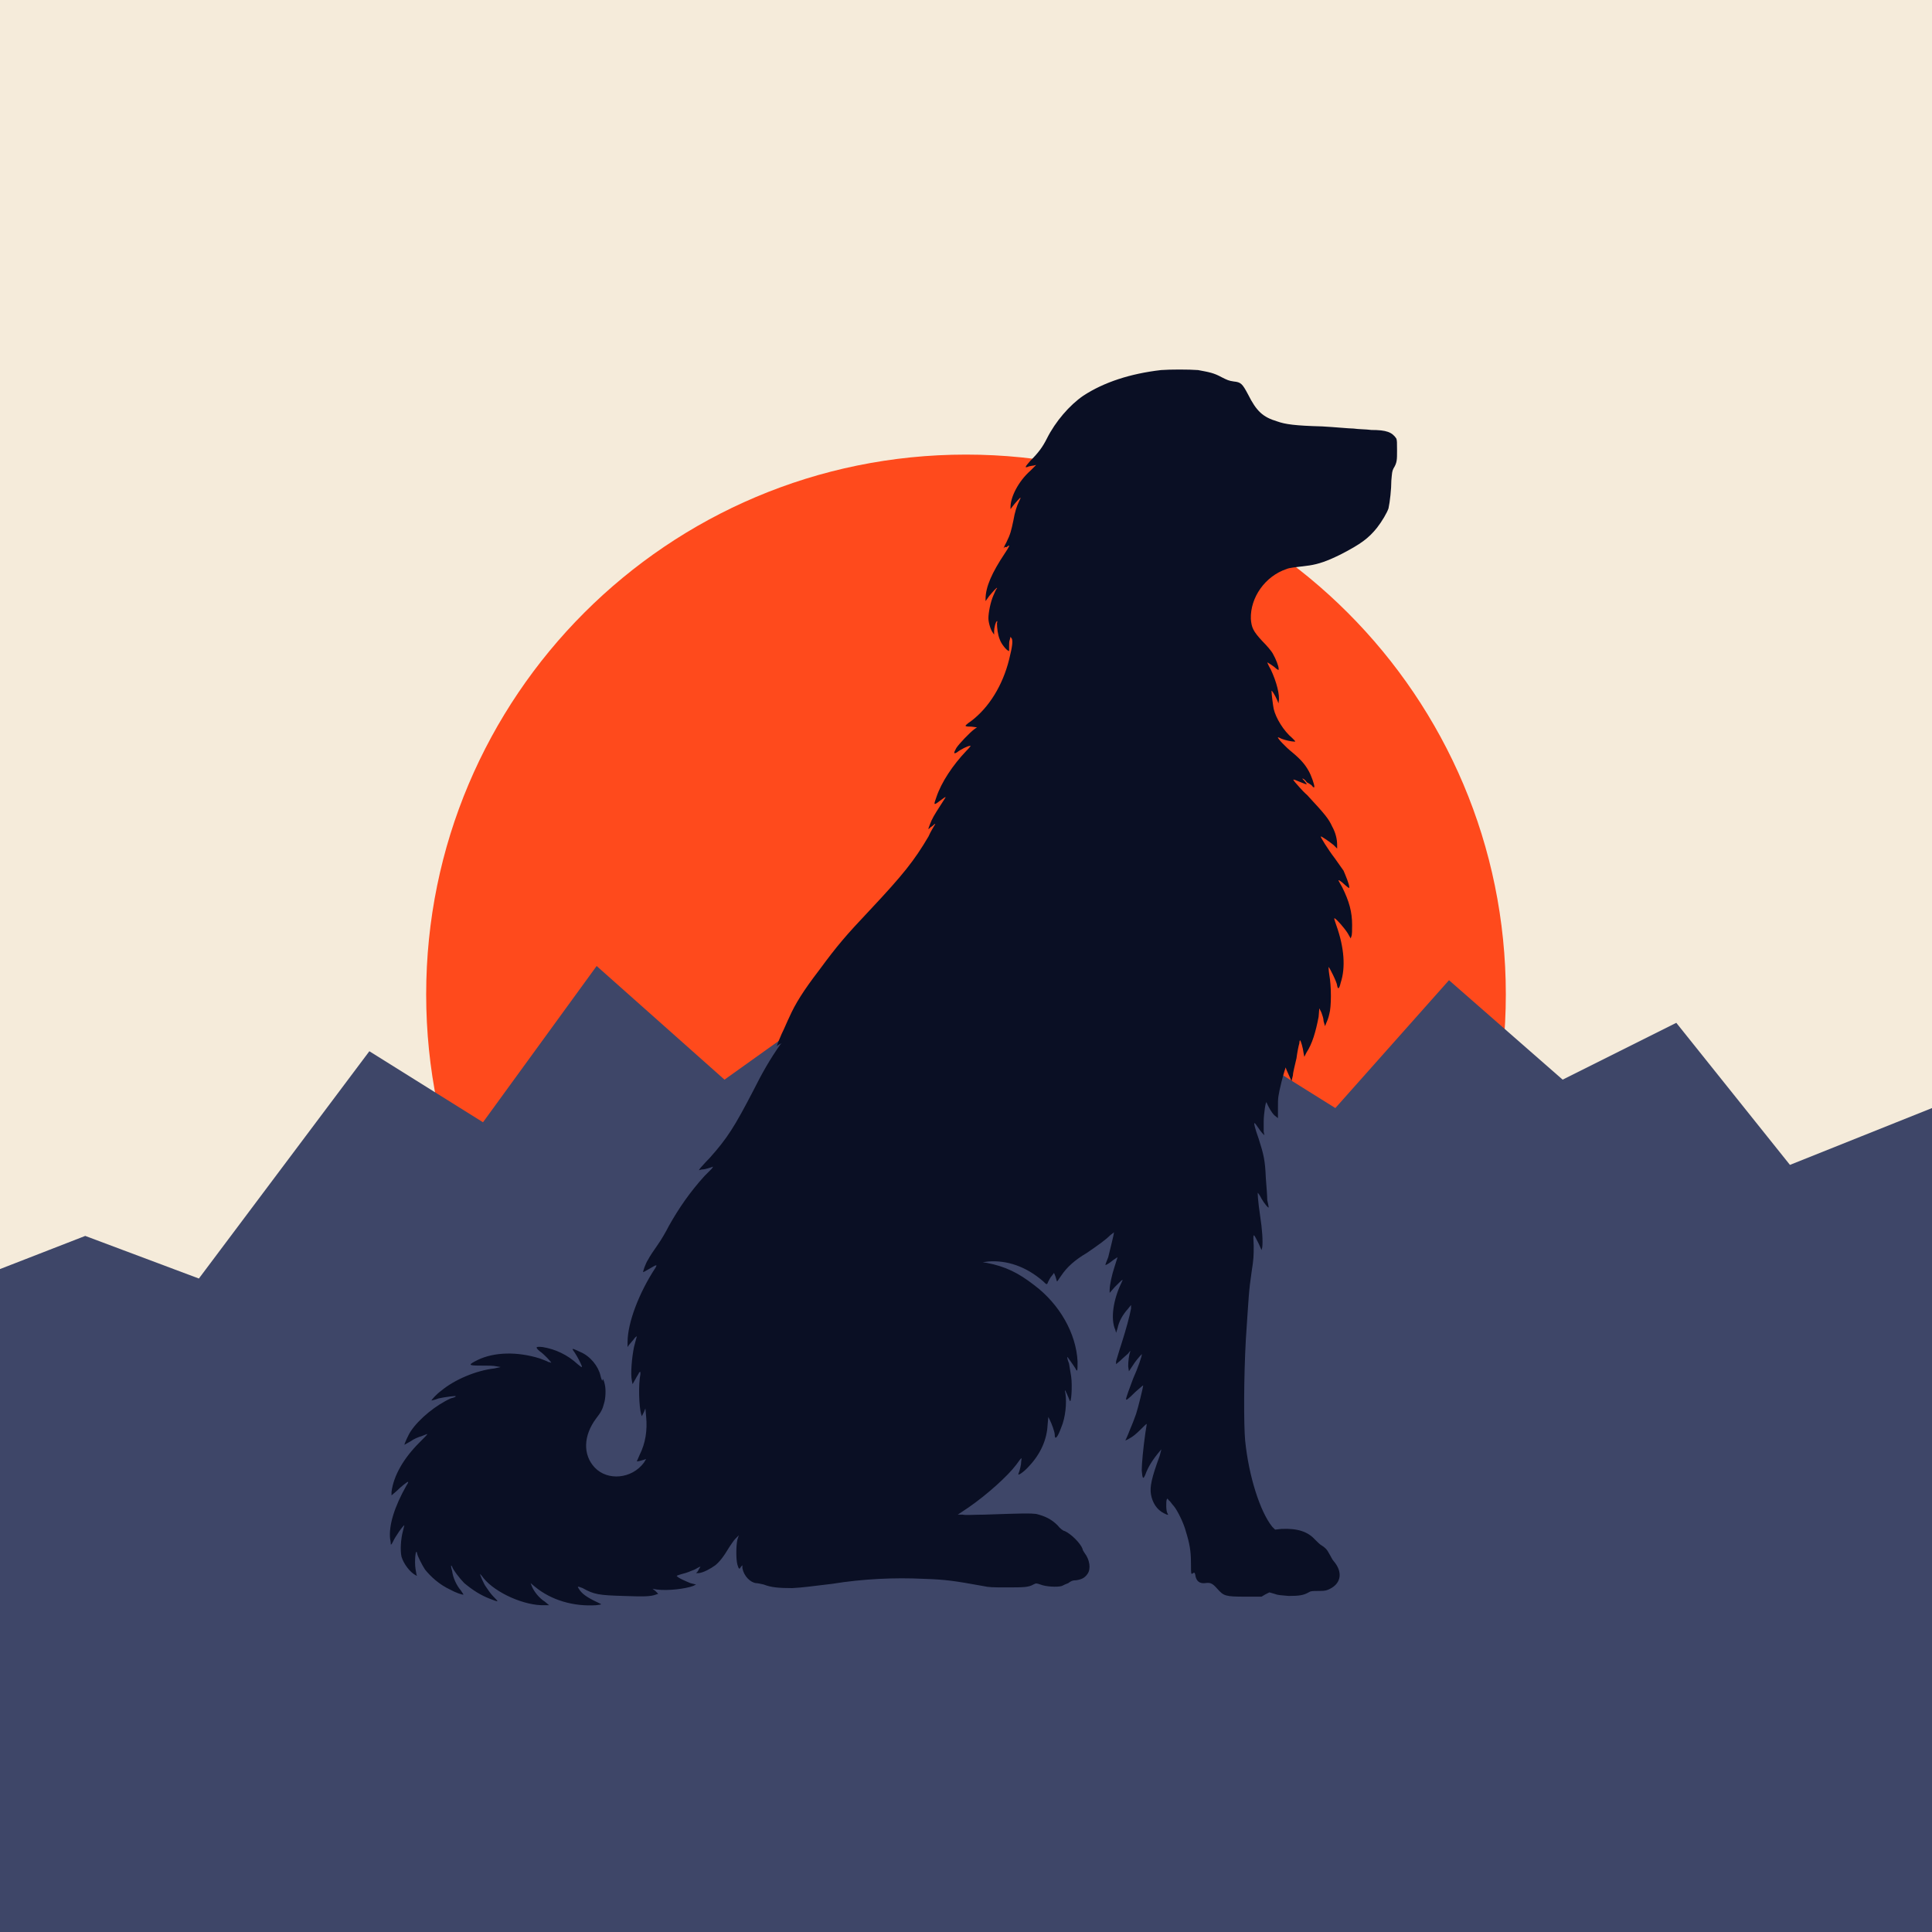
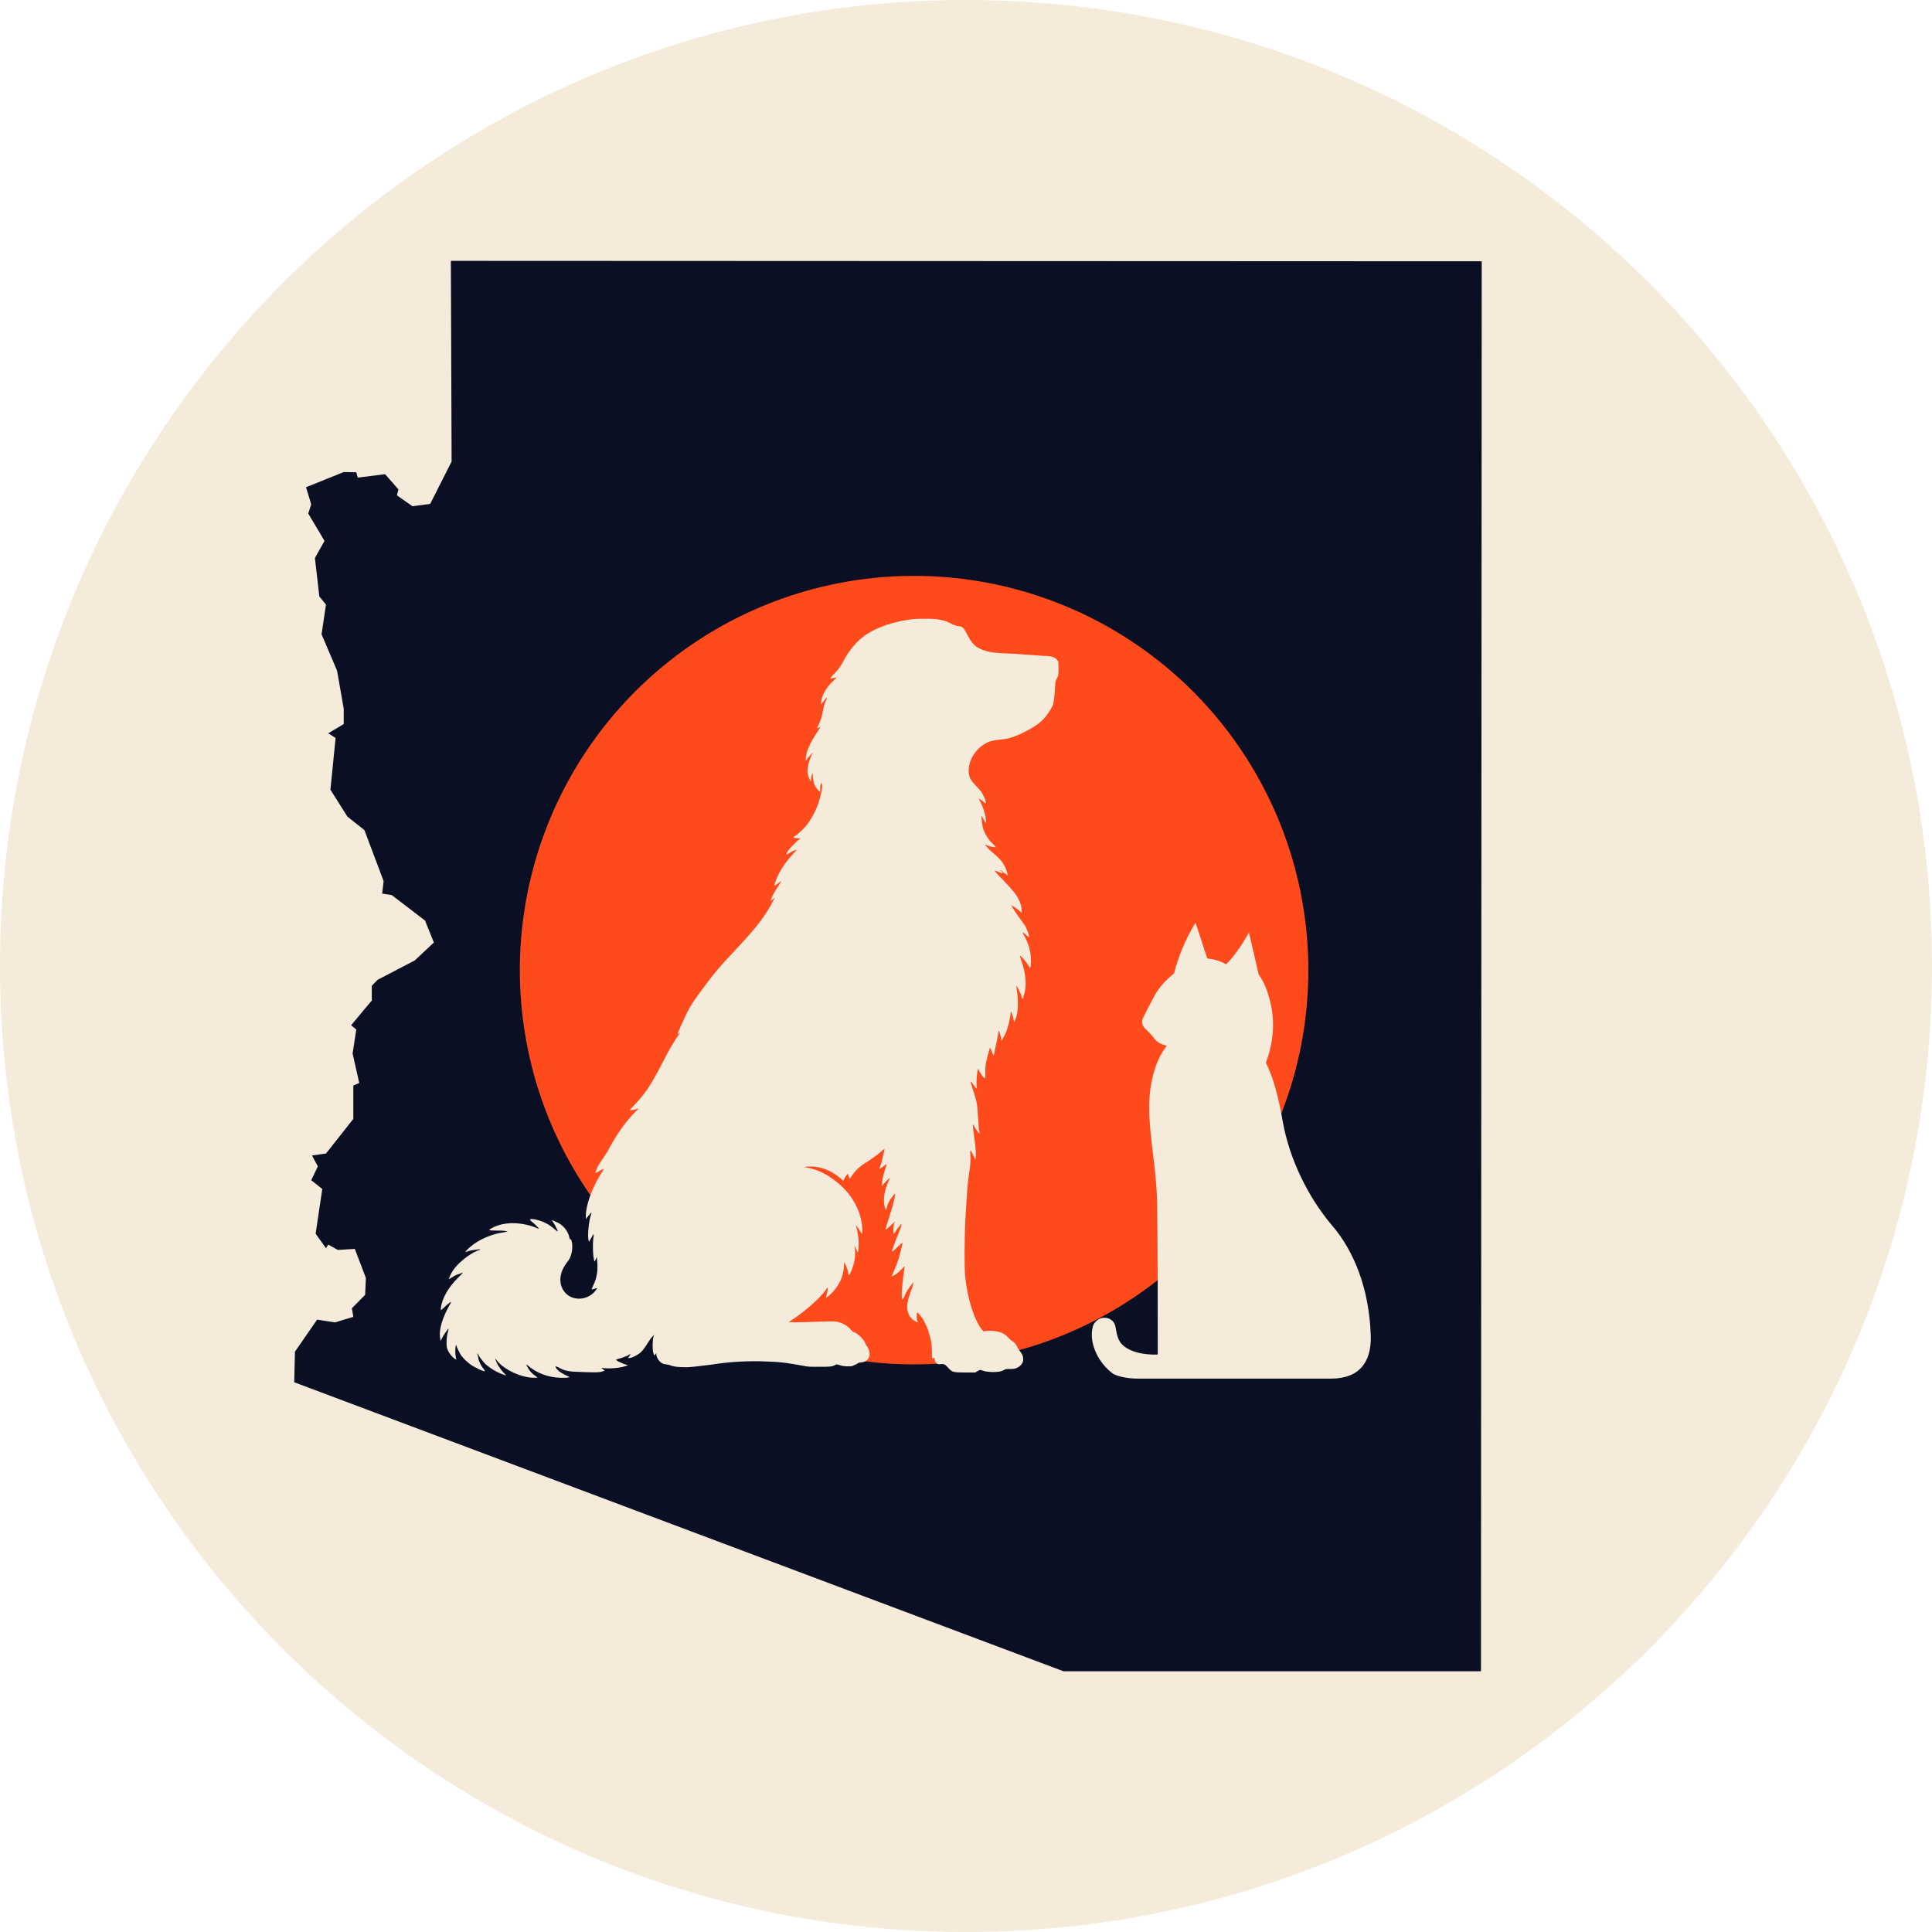
- <svg xmlns="http://www.w3.org/2000/svg" viewBox="32 30 136 136" role="img" aria-label="Arizona Pet Waste">
-   <rect width="200" height="200" fill="#F5EBDA" />
-   <circle cx="100" cy="100" r="38" fill="#FF4A1C" />
-   <path fill="#3E4668" d="m0 128l20-4 18-7 8 3 12-16 8 5 8-11 9 8 7-5 7 9 6-3 7 7 8-11 8 5 8-9 8 7 8-4 8 10 10-4 12 10 20 4v78h-200z" />
-   <g transform="translate(59.41 56) scale(0.0502)">
-     <path fill="#0A0F24" fill-rule="evenodd" d="m1082 1c-43 5-80 17-109 36-19 13-39 36-51 60-6 12-12 20-23 31-8 9-9 11-2 8 1 0 4-1 6-1l4-1-8 8c-17 15-28 37-28 51v3l3-4c3-4 11-13 11-12 0 1-1 3-2 5-3 6-6 15-8 27-3 14-4 19-10 31-3 5-4 9-4 8 1-1 2-2 3-2 1 1 2 0 3-1 4-3 2 1-4 10-18 27-27 47-27 64v3l5-7c5-6 12-14 11-11-1 1-3 5-5 10-4 9-7 24-7 32 0 6 3 16 6 20l2 3v-5c0-4 2-13 4-14 0-1 1 1 0 3 0 6 1 16 4 23 2 6 10 16 13 16 0 0 0-3 0-6 0-4 0-8 1-10l1-4 2 3c1 4 1 9-4 29-9 36-28 67-53 86-6 4-9 7-8 7 1 1 4 1 8 1l8 1-3 2c-7 5-23 22-26 27-4 7-4 9 1 6 5-4 15-9 18-9 2-1 1 1-5 7-19 20-35 44-42 65-4 11-4 12 5 5 4-3 8-6 8-5 0 0-3 5-7 11-9 14-12 19-15 27-3 8-3 8 1 4 2-1 4-3 5-4 2-1 2-1 0 2-1 2-5 8-8 15-20 34-36 54-82 103-34 36-46 50-71 84-23 30-34 48-42 66-3 6-7 16-11 24-3 7-6 14-6 15l-1 2 3-2 4-2-2 2c-14 20-25 39-38 65-26 50-36 66-61 94-6 6-12 13-13 14l-2 3 4-1c3 0 7-1 10-2l6-2-2 3c-1 1-6 6-10 10-20 22-36 45-50 70-4 8-11 20-16 27-5 7-11 16-13 20-4 6-8 18-7 18 0 0 4-2 9-5 10-6 11-6 8-1-23 35-39 77-39 104v7l2-3c2-2 4-5 6-7 2-3 4-5 5-5 0 0-2 7-4 15-3 15-5 37-3 47l1 5 4-7c2-4 5-8 5-9 2-2 2-2 2 2-3 15-2 45 1 56l1 3 3-6 2-5 1 11c2 20-1 38-9 54-2 5-4 9-4 9 0 1 7-1 10-2l3-1-3 5c-17 23-51 26-69 7-17-18-16-45 2-69 7-9 9-13 11-21 2-6 3-19 1-27-1-5-3-9-3-6 0 3-2-1-3-6-3-13-14-27-28-33-13-6-13-6-8 1 4 6 8 14 10 19 0 2-1 1-6-3-14-13-31-21-49-24-10-1-11 0-4 6 6 4 16 15 16 16-1 0-2-1-4-1-1-1-7-3-12-5-32-10-64-9-87 2-14 7-14 8 4 8 10 0 18 0 22 1l6 1-9 2c-26 3-56 16-74 31-7 5-14 13-14 14 0 0 5-1 10-3 9-2 25-4 24-3 0 1-3 2-7 3-20 9-44 28-56 46-4 6-9 18-9 19 0 0 4-2 9-5 4-3 11-6 15-7 3-1 7-3 8-3 1 0-4 5-11 12-22 22-36 46-39 69v5l7-6c7-7 15-13 16-13 1 0 0 2-2 5-17 30-25 56-23 75 1 4 1 8 1 8 1 0 2-2 3-4 3-7 15-24 16-23 0 0-1 4-2 8-3 11-4 27-2 36 3 10 12 22 20 26 2 1 2 1 1-1-1-6-2-10-2-17 0-13 2-19 3-12 1 4 7 16 11 22 8 10 20 21 35 28 7 4 18 8 19 7 0 0-2-3-4-6-6-7-11-18-12-27-2-6-2-10 0-6 1 4 11 17 17 23 12 10 23 17 36 22 13 5 13 5 5-3-4-4-8-10-10-13-4-5-9-18-9-19 0 0 3 3 5 6 17 21 58 39 86 38h6l-6-5c-8-5-15-14-18-21l-2-5 6 5c23 19 54 28 86 26 7-1 8-1 6-2-15-7-24-12-29-19-4-6-4-6 4-3 16 9 23 10 57 11 29 1 38 1 46-2l3-1-4-4-4-3 6 1c16 2 40-1 51-5l4-2-8-2c-7-3-17-7-19-10-1 0 1-1 8-3 5-1 12-4 17-6 9-5 9-5 7-2-1 1-2 4-3 5l-2 2h4c7-1 16-6 23-11 6-5 11-11 20-26 2-3 6-9 8-11l5-5-2 6c-2 9-2 28 0 35 2 7 3 7 5 3l2-2v4c2 11 11 20 19 21 2 0 7 1 11 2 10 4 21 5 40 5 17-1 22-2 56-6 43-7 88-9 128-7 32 1 44 3 83 10 9 2 14 2 34 2 23 0 30 0 37-4 4-2 4-2 10 0 7 3 24 4 30 2 2-1 6-3 9-4 4-3 6-4 11-4 7-1 12-3 16-9 5-7 3-20-4-29-1-2-3-4-3-6-3-8-16-21-25-25-2 0-7-4-10-8-9-9-18-13-30-16-9-1-15-1-73 1-13 0-26 1-30 0h-7l15-10c26-18 55-44 67-60 8-11 8-11 7-5 0 5-2 13-4 18-1 3 8-3 15-11 16-17 25-37 26-58l1-11 2 4c3 6 7 17 7 21 0 8 4 4 9-10 6-14 8-34 6-48-2-8 0-5 6 10 2 6 4-20 2-34-1-5-2-13-3-18-2-5-3-9-2-9 0 0 10 14 11 16 3 6 3 3 3-10-2-39-25-80-61-107-22-17-40-26-66-31l-6-1 8-1c26-2 53 7 77 28 5 5 5 5 7 0 1-2 3-6 5-8l3-4 2 5c1 4 2 6 2 7 1 0 3-4 6-8 8-12 19-22 36-32 16-11 26-18 33-25 3-2 5-4 5-4 0 4-6 26-8 35-2 5-4 10-4 11 1 0 5-2 11-7 3-2 6-4 6-4 0 1-2 6-4 13-4 12-7 26-7 33v4l7-8c12-12 13-13 9-5-11 23-15 50-8 65l1 4 2-6c2-10 7-19 15-28l4-5v5c-2 11-7 29-13 48-4 12-7 23-8 26v4l6-5c4-4 9-8 11-10 2-3 3-4 3-3-2 5-3 14-3 21l1 7 8-12c5-7 10-12 10-12 1 1-6 21-12 34-5 13-10 27-10 29 0 2 2 1 13-10 6-5 11-10 11-9 0 2-7 31-10 40-2 6-6 16-9 23-3 8-6 14-6 14 0 0 3-1 6-3 4-2 9-6 15-12 5-5 9-9 9-8 0 1-1 6-2 13-3 21-5 43-5 52 1 12 2 13 5 6 4-11 10-21 22-35 1-2 0 2-2 9-11 30-14 43-12 54 2 11 8 21 18 26 6 3 7 3 5 0-2-3-2-16-1-19 1-2 1-2 3 1 2 1 4 5 7 8 5 6 14 24 17 36 5 16 7 27 7 43 0 9 0 16 1 16 0 0 1 0 2-1 2-1 2-1 3 2 1 9 6 13 14 12 7-1 10 0 17 8 9 10 11 11 39 11h23l5-3 6-3 7 2c5 2 9 2 20 3 15 0 21-1 28-5 3-2 5-2 15-2 9 0 11-1 15-3 16-8 18-24 5-39-2-2-4-7-6-10-3-6-6-9-11-12-2-1-6-5-9-8-10-11-24-16-47-15l-9 1-4-4c-17-21-33-71-38-121-2-22-2-88 1-142 4-59 4-67 8-94 3-19 3-23 3-37-1-19-1-19 7-3l4 9 1-4c1-8 0-25-3-44-3-20-4-35-3-32 1 1 3 4 5 8 4 7 10 14 10 12 0-1-1-6-2-10 0-5-1-19-2-31-1-25-3-33-10-55-5-14-7-22-6-22 1 0 3 3 5 6 2 3 5 7 6 8l3 3-1-5c0-3 0-9 0-14 0-11 3-30 4-27 3 7 7 14 11 18l5 4v-15c0-14 0-15 5-36 3-12 6-21 6-20 0 1 2 6 4 10l4 9 2-8c0-4 3-15 5-24 1-8 3-18 4-21 0-3 1-5 1-4 1 0 4 10 5 18l1 5 3-6c8-12 13-29 17-50l1-12 3 6c1 3 3 8 3 12l2 7 2-5c1-2 3-7 4-12 3-10 3-39 0-55-1-6-1-11-1-11 1 0 12 22 12 26 1 6 3 5 5-4 7-21 5-49-6-80-3-9-4-11-2-10 3 2 13 13 18 21l4 7 1-3c1-2 1-9 1-16 0-18-4-33-14-53-3-5-5-9-5-9-1-2 4 1 9 6 6 5 6 5 6 3 0-4-5-16-8-23-2-3-7-10-12-17-10-13-21-31-20-31 2 0 13 8 18 12l5 5v-5c0-8-2-17-7-26-5-11-10-17-35-44-8-7-15-16-17-18-4-5-4-5 8 0 10 4 10 4 5-2-2-2-4-4-2-3 1 0 3 2 4 3 1 2 3 3 3 3 1 0 3 2 5 3 3 4 4 4 4 2 0-3-4-15-8-22-5-9-11-16-23-26-10-8-21-20-20-21 1 0 3 1 5 2 5 2 14 4 18 4 2 0 2 0-3-5-12-10-23-28-26-41-1-5-3-21-3-25 0-2 5 6 8 13 2 5 2 5 2 2 2-9-3-28-11-45-3-5-5-10-5-10 1 0 10 6 13 9 3 2 3 2 3 0 0-4-4-14-8-21-2-4-9-12-15-18-13-14-15-19-16-31-1-30 20-60 50-70 5-2 9-2 32-5 13-2 25-6 45-16 27-14 38-22 50-37 7-9 14-21 16-27 2-9 4-27 4-39 1-11 1-13 3-17 5-8 5-12 5-25 0-12 0-14-1-17-6-9-14-12-35-12-7-1-19-1-25-2-6 0-26-2-44-3-38-1-52-3-63-7-20-6-29-14-41-38-8-15-10-17-20-18-7-1-9-2-17-6-11-6-17-7-33-10-13-1-39-1-52 0" />
-   </g>
+ <svg xmlns="http://www.w3.org/2000/svg" viewBox="0 0 1080 1080" role="img" aria-label="Arizona Pet Waste">
+   <circle cx="540" cy="540" r="540" fill="#F5EBDA" />
+   <path d="M828.29 146.06L827.87 934.24L594.48 934.24L164.47 772.69L164.88 755.6L177.27 737.68L187.19 739.23L197.51 736.12L196.69 731.34L204.12 723.81L204.53 714.37L198.34 698.12L188.84 698.72L183.47 695.73L182.23 697.76L176.44 689.64L180.16 664.66L173.97 659.76L177.68 652L174.38 645.9L182.23 644.83L197.51 625.47L197.51 606.83L200.82 605.39L197.1 588.9L199.16 575.52L196.27 573.13L207.84 559.27L207.84 551.02L211.14 547.68L231.8 536.92L242.54 526.89L237.58 514.58L218.99 500.36L213.62 499.52L214.45 492.59L203.71 464.03L194.21 456.5L184.71 441.45L187.6 412.53L183.47 409.9L192.14 404.76L192.14 396.16L188.42 374.89L179.75 354.58L182.23 337.97L178.51 333.43L176.03 311.92L181.4 302.36L172.31 287.06L173.97 281.92L171.07 272.36L192.14 263.88L199.16 264L199.99 266.99L215.27 265.07L222.71 273.56L221.88 276.9L230.56 283L240.47 281.68L252.45 258.02L252.04 145.82Z" fill="#0A0F24" fill-rule="evenodd" />
+   <path d="M514.82 321.95L518.67 322.05L522.52 322.22L526.35 322.46L530.19 322.75L534.02 323.13L537.84 323.56L541.66 324.06L545.46 324.63L549.25 325.26L553.03 325.97L556.8 326.73L560.56 327.57L564.3 328.46L568.02 329.43L571.73 330.45L575.42 331.55L579.08 332.7L582.73 333.93L586.36 335.21L589.96 336.56L593.54 337.96L597.09 339.44L600.62 340.97L604.12 342.57L607.59 344.22L611.03 345.94L614.44 347.71L617.83 349.55L621.18 351.44L624.49 353.4L627.77 355.41L631.01 357.47L634.22 359.6L637.39 361.77L640.52 364.01L643.61 366.29L646.67 368.64L649.67 371.03L652.65 373.48L655.57 375.98L658.45 378.53L661.28 381.12L664.08 383.77L666.82 386.47L669.51 389.21L672.16 392L674.76 394.84L677.31 397.72L679.81 400.64L682.25 403.61L684.65 406.62L686.99 409.68L689.28 412.77L691.51 415.9L693.69 419.07L695.82 422.27L697.88 425.52L699.89 428.8L701.84 432.11L703.73 435.46L705.57 438.84L707.35 442.26L709.07 445.69L710.72 449.17L712.32 452.66L713.85 456.2L715.33 459.75L716.73 463.33L718.08 466.93L719.36 470.55L720.58 474.21L721.74 477.87L722.83 481.56L723.86 485.26L724.82 488.99L725.72 492.73L726.56 496.48L727.32 500.25L728.02 504.04L728.65 507.83L729.23 511.63L729.73 515.45L730.16 519.27L730.53 523.1L730.83 526.93L731.07 530.77L731.24 534.61L731.34 538.46L731.37 542.31L731.34 546.15L731.24 550L731.07 553.84L730.83 557.68L730.53 561.52L730.16 565.34L729.73 569.17L729.23 572.98L728.65 576.79L728.02 580.58L727.32 584.36L726.56 588.13L725.72 591.88L724.82 595.63L723.86 599.35L722.83 603.05L721.74 606.74L720.58 610.41L719.36 614.06L718.08 617.68L716.73 621.29L715.33 624.87L713.85 628.42L712.32 631.95L710.72 635.45L709.07 638.92L707.35 642.36L705.57 645.77L703.73 649.16L701.84 652.5L699.89 655.81L697.88 659.09L695.82 662.34L693.69 665.55L691.51 668.72L689.28 671.85L686.99 674.94L684.65 677.99L682.25 681L679.81 683.97L677.31 686.89L674.76 689.77L672.16 692.61L669.51 695.4L666.82 698.15L664.08 700.84L661.28 703.49L658.45 706.09L655.57 708.63L652.65 711.14L649.67 713.58L646.67 715.98L643.61 718.32L640.52 720.6L637.39 722.84L634.22 725.02L631.01 727.14L627.77 729.21L624.49 731.22L621.18 733.17L617.83 735.06L614.44 736.9L611.03 738.67L607.59 740.39L604.12 742.04L600.62 743.64L597.09 745.18L593.54 746.65L589.96 748.06L586.36 749.41L582.73 750.69L579.08 751.91L575.42 753.06L571.73 754.16L568.02 755.19L564.3 756.15L560.56 757.05L556.8 757.88L553.03 758.65L549.25 759.35L545.46 759.98L541.66 760.55L537.84 761.06L534.02 761.49L530.19 761.86L526.35 762.16L522.52 762.4L518.67 762.56L514.82 762.66L510.98 762.7L507.14 762.66L503.29 762.56L499.44 762.4L495.61 762.16L491.77 761.86L487.95 761.49L484.12 761.06L480.31 760.55L476.5 759.98L472.71 759.35L468.93 758.65L465.16 757.88L461.41 757.05L457.66 756.15L453.94 755.19L450.23 754.16L446.54 753.06L442.88 751.91L439.23 750.69L435.6 749.41L432 748.06L428.42 746.65L424.87 745.18L421.34 743.64L417.84 742.04L414.37 740.39L410.93 738.67L407.52 736.9L404.13 735.06L400.79 733.17L397.47 731.22L394.19 729.21L390.95 727.14L387.74 725.02L384.57 722.84L381.44 720.6L378.35 718.32L375.3 715.98L372.29 713.58L369.31 711.14L366.39 708.63L363.51 706.09L360.68 703.49L357.88 700.84L355.14 698.15L352.45 695.4L349.8 692.61L347.2 689.77L344.65 686.89L342.15 683.97L339.71 681L337.31 677.99L334.97 674.94L332.68 671.85L330.45 668.72L328.27 665.55L326.15 662.34L324.08 659.09L322.07 655.81L320.12 652.5L318.23 649.16L316.39 645.77L314.62 642.36L312.9 638.92L311.24 635.45L309.64 631.95L308.11 628.42L306.64 624.87L305.23 621.29L303.88 617.68L302.6 614.06L301.38 610.41L300.22 606.74L299.13 603.05L298.1 599.35L297.14 595.63L296.24 591.88L295.4 588.13L294.64 584.36L293.94 580.58L293.31 576.79L292.74 572.98L292.23 569.17L291.8 565.34L291.43 561.52L291.13 557.68L290.89 553.84L290.72 550L290.63 546.15L290.59 542.31L290.63 538.46L290.72 534.61L290.89 530.77L291.13 526.93L291.43 523.1L291.8 519.27L292.23 515.45L292.74 511.63L293.31 507.83L293.94 504.04L294.64 500.25L295.4 496.48L296.24 492.73L297.14 488.99L298.1 485.26L299.13 481.56L300.22 477.87L301.38 474.21L302.6 470.55L303.88 466.93L305.23 463.33L306.64 459.75L308.11 456.2L309.64 452.66L311.24 449.17L312.9 445.69L314.62 442.26L316.39 438.84L318.23 435.46L320.12 432.11L322.07 428.8L324.08 425.52L326.15 422.27L328.27 419.07L330.45 415.9L332.68 412.77L334.97 409.68L337.31 406.62L339.71 403.61L342.15 400.64L344.65 397.72L347.2 394.84L349.8 392L352.45 389.21L355.14 386.47L357.88 383.77L360.68 381.12L363.51 378.53L366.39 375.98L369.31 373.48L372.29 371.03L375.3 368.64L378.35 366.29L381.44 364.01L384.57 361.77L387.74 359.6L390.95 357.47L394.19 355.41L397.47 353.4L400.79 351.44L404.13 349.55L407.52 347.71L410.93 345.94L414.37 344.22L417.84 342.57L421.34 340.97L424.87 339.44L428.42 337.96L432 336.56L435.6 335.21L439.23 333.93L442.88 332.7L446.54 331.55L450.23 330.45L453.94 329.43L457.66 328.46L461.41 327.57L465.16 326.73L468.93 325.97L472.71 325.26L476.5 324.63L480.31 324.06L484.12 323.56L487.95 323.13L491.77 322.75L495.61 322.46L499.44 322.22L503.29 322.05L507.14 321.95L510.98 321.92Z" fill="#FF4A1C" fill-rule="evenodd" />
+   <path d="M510.64 346.06c-10.53 1.22-19.59 4.16-26.68 8.82-4.65 3.19-9.55 8.82-12.5 14.69-1.47 2.94-2.94 4.9-5.63 7.59-1.96 2.2-2.2 2.7-0.49 1.96 0.25 0 0.98-0.25 1.47-0.25l0.98-0.24-1.96 1.96c-4.16 3.67-6.86 9.06-6.85 12.48v0.74l0.73-0.98c0.74-0.98 2.7-3.19 2.69-2.94 0 0.25-0.25 0.74-0.48 1.22-0.74 1.47-1.47 3.67-1.96 6.62-0.74 3.43-0.98 4.65-2.45 7.59-0.74 1.22-0.98 2.2-0.98 1.96 0.25-0.25 0.49-0.49 0.73-0.49 0.25 0.25 0.49 0 0.73-0.25 0.98-0.74 0.49 0.25-0.97 2.45-4.41 6.61-6.61 11.51-6.61 15.67v0.73l1.22-1.71c1.22-1.47 2.94-3.43 2.69-2.69-0.25 0.25-0.74 1.22-1.22 2.45-0.98 2.2-1.71 5.87-1.72 7.84 0 1.47 0.74 3.92 1.48 4.89l0.49 0.74v-1.23c0-0.98 0.49-3.19 0.97-3.43 0-0.25 0.25 0.25 0 0.74 0 1.47 0.25 3.92 0.99 5.63 0.49 1.47 2.45 3.92 3.18 3.92 0 0 0-0.74 0-1.47 0-0.98 0-1.96 0.24-2.45l0.25-0.98 0.49 0.74c0.25 0.98 0.25 2.2-0.98 7.1-2.2 8.82-6.86 16.4-12.98 21.06-1.47 0.98-2.2 1.71-1.96 1.71 0.25 0.25 0.98 0.25 1.96 0.25l1.96 0.24-0.73 0.49c-1.71 1.22-5.63 5.39-6.37 6.61-0.98 1.71-0.98 2.2 0.24 1.47 1.22-0.98 3.67-2.2 4.41-2.2 0.49-0.25 0.25 0.25-1.22 1.71-4.65 4.9-8.57 10.77-10.29 15.92-0.98 2.7-0.98 2.94 1.22 1.22 0.98-0.74 1.96-1.47 1.96-1.22 0 0-0.74 1.22-1.71 2.69-2.2 3.43-2.94 4.65-3.67 6.61-0.74 1.96-0.74 1.96 0.24 0.98 0.49-0.25 0.98-0.74 1.23-0.98 0.49-0.25 0.49-0.25 0 0.49-0.25 0.49-1.22 1.96-1.96 3.67-4.9 8.32-8.82 13.22-20.08 25.23-8.32 8.82-11.27 12.24-17.39 20.56-5.63 7.35-8.32 11.76-10.28 16.17-0.74 1.47-1.71 3.92-2.7 5.87-0.74 1.71-1.47 3.43-1.46 3.68l-0.25 0.48 0.74-0.48 0.97-0.49-0.49 0.49c-3.43 4.9-6.12 9.55-9.3 15.91-6.37 12.24-8.82 16.16-14.94 23.02-1.47 1.47-2.94 3.19-3.18 3.43l-0.49 0.73 0.98-0.24c0.74 0 1.71-0.25 2.45-0.49l1.47-0.49-0.49 0.73c-0.25 0.25-1.47 1.47-2.45 2.45-4.9 5.39-8.82 11.02-12.24 17.14-0.98 1.96-2.7 4.9-3.92 6.61-1.22 1.71-2.7 3.92-3.19 4.9-0.98 1.47-1.96 4.41-1.71 4.41 0 0 0.98-0.49 2.2-1.23 2.45-1.47 2.7-1.47 1.96-0.24-5.63 8.57-9.55 18.85-9.55 25.47v1.71l0.49-0.74c0.49-0.49 0.98-1.22 1.47-1.71 0.49-0.74 0.98-1.22 1.23-1.22 0 0-0.49 1.71-0.99 3.67-0.74 3.67-1.22 9.06-0.73 11.51l0.25 1.22 0.98-1.71c0.49-0.98 1.22-1.96 1.22-2.2 0.49-0.49 0.49-0.49 0.49 0.49-0.74 3.67-0.49 11.02 0.24 13.7l0.25 0.74 0.74-1.47 0.49-1.22 0.24 2.69c0.49 4.9-0.25 9.31-2.21 13.23-0.49 1.22-0.98 2.2-0.97 2.2 0 0.25 1.71-0.25 2.45-0.49l0.73-0.25-0.73 1.23c-4.16 5.63-12.49 6.37-16.9 1.71-4.16-4.41-3.92-11.02 0.49-16.89 1.71-2.2 2.2-3.19 2.69-5.15 0.49-1.47 0.74-4.65 0.25-6.61-0.25-1.22-0.74-2.2-0.74-1.46 0 0.74-0.49-0.25-0.73-1.48-0.74-3.19-3.43-6.61-6.86-8.08-3.19-1.47-3.19-1.47-1.96 0.25 0.98 1.47 1.96 3.43 2.45 4.65 0 0.49-0.25 0.25-1.47-0.73-3.43-3.19-7.59-5.14-11.99-5.88-2.45-0.25-2.7 0-0.99 1.47 1.47 0.98 3.92 3.67 3.92 3.91-0.25 0-0.49-0.25-0.98-0.24-0.25-0.25-1.71-0.74-2.94-1.22-7.83-2.45-15.67-2.2-21.3 0.49-3.43 1.71-3.43 1.96 0.98 1.96 2.45 0 4.41 0 5.39 0.24l1.46 0.25-2.2 0.49c-6.37 0.74-13.71 3.92-18.12 7.59-1.71 1.22-3.43 3.19-3.43 3.42 0 0 1.22-0.25 2.45-0.73 2.2-0.49 6.12-0.98 5.88-0.74 0 0.25-0.74 0.49-1.72 0.74-4.9 2.2-10.77 6.86-13.7 11.27-0.98 1.47-2.2 4.41-2.21 4.65 0 0 0.98-0.49 2.21-1.23 0.98-0.74 2.7-1.47 3.67-1.71 0.74-0.25 1.71-0.74 1.96-0.74 0.25 0-0.98 1.22-2.7 2.94-5.39 5.39-8.82 11.27-9.55 16.9v1.23l1.72-1.48c1.71-1.71 3.67-3.19 3.91-3.18 0.25 0 0 0.49-0.49 1.22-4.16 7.35-6.12 13.71-5.63 18.37 0.25 0.98 0.25 1.96 0.25 1.96 0.25 0 0.49-0.49 0.73-0.98 0.74-1.71 3.67-5.87 3.92-5.63 0 0-0.25 0.98-0.49 1.96-0.74 2.7-0.98 6.61-0.49 8.81 0.74 2.45 2.94 5.39 4.9 6.37 0.49 0.25 0.49 0.25 0.24-0.25-0.25-1.47-0.49-2.45-0.49-4.16 0-3.19 0.49-4.65 0.74-2.94 0.25 0.98 1.71 3.92 2.69 5.39 1.96 2.45 4.9 5.14 8.57 6.86 1.71 0.98 4.41 1.96 4.65 1.71 0 0-0.49-0.74-0.97-1.47-1.47-1.71-2.7-4.41-2.94-6.61-0.49-1.47-0.49-2.45 0-1.47 0.25 0.98 2.7 4.16 4.16 5.63 2.94 2.45 5.63 4.16 8.81 5.39 3.19 1.22 3.19 1.22 1.22-0.73-0.98-0.98-1.96-2.45-2.44-3.19-0.98-1.22-2.2-4.41-2.2-4.65 0 0 0.74 0.74 1.22 1.46 4.16 5.14 14.2 9.55 21.06 9.31h1.47l-1.47-1.22c-1.96-1.22-3.67-3.43-4.41-5.15l-0.49-1.22 1.47 1.22c5.63 4.65 13.22 6.86 21.06 6.37 1.71-0.25 1.96-0.25 1.47-0.49-3.67-1.71-5.87-2.94-7.1-4.65-0.98-1.47-0.98-1.47 0.97-0.73 3.92 2.2 5.63 2.45 13.96 2.69 7.1 0.25 9.31 0.25 11.27-0.49l0.74-0.25-0.99-0.98-0.98-0.73 1.47 0.25c3.92 0.49 9.8-0.25 12.49-1.23l0.98-0.49-1.96-0.49c-1.71-0.74-4.16-1.71-4.65-2.45-0.25 0 0.25-0.25 1.96-0.73 1.22-0.25 2.94-0.98 4.16-1.47 2.2-1.22 2.2-1.22 1.71-0.49-0.25 0.25-0.49 0.98-0.73 1.23l-0.49 0.48h0.98c1.71-0.25 3.92-1.47 5.63-2.69 1.47-1.22 2.7-2.7 4.9-6.37 0.49-0.74 1.47-2.2 1.96-2.69l1.22-1.23-0.49 1.48c-0.49 2.2-0.49 6.86 0 8.57 0.49 1.71 0.74 1.71 1.22 0.73l0.49-0.49v0.98c0.49 2.7 2.7 4.9 4.66 5.14 0.49 0 1.71 0.25 2.69 0.49 2.45 0.98 5.14 1.22 9.79 1.23 4.16-0.25 5.39-0.49 13.72-1.47 10.53-1.71 21.55-2.2 31.35-1.72 7.83 0.25 10.77 0.74 20.31 2.45 2.2 0.49 3.43 0.49 8.34 0.49 5.63 0 7.35 0 9.05-0.98 0.98-0.49 0.98-0.49 2.45 0 1.71 0.74 5.87 0.98 7.35 0.49 0.49-0.25 1.47-0.74 2.2-0.98 0.98-0.74 1.47-0.98 2.7-0.98 1.71-0.25 2.94-0.74 3.91-2.2 1.22-1.71 0.74-4.9-0.98-7.11-0.25-0.49-0.74-0.98-0.73-1.46-0.74-1.96-3.92-5.14-6.13-6.12-0.49 0-1.71-0.98-2.44-1.96-2.2-2.2-4.41-3.19-7.35-3.92-2.2-0.25-3.67-0.25-17.87 0.24-3.19 0-6.37 0.25-7.35 0h-1.72l3.68-2.44c6.37-4.41 13.47-10.77 16.41-14.7 1.96-2.7 1.96-2.7 1.71-1.22 0 1.22-0.49 3.19-0.98 4.41-0.25 0.74 1.96-0.74 3.67-2.7 3.92-4.16 6.12-9.06 6.37-14.2l0.24-2.69 0.5 0.97c0.74 1.47 1.71 4.16 1.71 5.15 0 1.96 0.98 0.98 2.2-2.45 1.47-3.43 1.96-8.32 1.47-11.75-0.49-1.96 0-1.22 1.47 2.44 0.49 1.47 0.98-4.9 0.49-8.32-0.25-1.22-0.49-3.19-0.73-4.41-0.49-1.22-0.74-2.2-0.49-2.2 0 0 2.45 3.43 2.69 3.92 0.74 1.47 0.74 0.74 0.73-2.45-0.49-9.55-6.12-19.59-14.93-26.2-5.39-4.16-9.8-6.37-16.16-7.6l-1.48-0.24 1.96-0.25c6.37-0.49 12.98 1.71 18.86 6.86 1.22 1.22 1.22 1.22 1.71 0 0.25-0.49 0.74-1.47 1.23-1.96l0.73-0.97 0.49 1.22c0.25 0.98 0.49 1.47 0.5 1.71 0.25 0 0.74-0.98 1.46-1.96 1.96-2.94 4.65-5.39 8.82-7.83 3.92-2.7 6.37-4.41 8.08-6.12 0.74-0.49 1.22-0.98 1.22-0.98 0 0.98-1.47 6.37-1.95 8.57-0.49 1.22-0.98 2.45-0.99 2.69 0.25 0 1.22-0.49 2.7-1.71 0.74-0.49 1.47-0.98 1.47-0.98 0 0.25-0.49 1.47-0.98 3.18-0.98 2.94-1.71 6.37-1.72 8.08v0.98l1.72-1.96c2.94-2.94 3.19-3.19 2.2-1.22-2.7 5.63-3.67 12.24-1.96 15.92l0.25 0.97 0.49-1.47c0.49-2.45 1.71-4.65 3.67-6.85l0.98-1.22v1.22c-0.49 2.7-1.71 7.1-3.19 11.75-0.98 2.94-1.71 5.63-1.95 6.37v0.98l1.47-1.23c0.98-0.98 2.2-1.96 2.69-2.45 0.49-0.74 0.74-0.98 0.73-0.73-0.49 1.22-0.74 3.43-0.73 5.14l0.24 1.71 1.96-2.94c1.22-1.71 2.45-2.94 2.45-2.93 0.25 0.25-1.47 5.14-2.93 8.32-1.22 3.19-2.45 6.61-2.45 7.11 0 0.49 0.49 0.25 3.18-2.45 1.47-1.22 2.7-2.45 2.69-2.21 0 0.49-1.71 7.59-2.45 9.79-0.49 1.47-1.47 3.92-2.2 5.64-0.74 1.96-1.47 3.43-1.47 3.43 0 0 0.74-0.25 1.47-0.73 0.98-0.49 2.2-1.47 3.68-2.94 1.22-1.22 2.2-2.2 2.2-1.96 0 0.25-0.25 1.47-0.49 3.18-0.74 5.14-1.22 10.53-1.23 12.73 0.25 2.94 0.49 3.19 1.23 1.47 0.98-2.7 2.45-5.14 5.38-8.57 0.25-0.49 0 0.49-0.48 2.21-2.7 7.35-3.43 10.53-2.94 13.22 0.49 2.7 1.96 5.14 4.4 6.37 1.47 0.74 1.71 0.74 1.23 0-0.49-0.74-0.49-3.92-0.25-4.66 0.25-0.49 0.25-0.49 0.74 0.25 0.49 0.25 0.98 1.22 1.71 1.96 1.22 1.47 3.43 5.87 4.16 8.81 1.22 3.92 1.71 6.61 1.72 10.53 0 2.2 0 3.92 0.24 3.92 0 0 0.25 0 0.49-0.25 0.49-0.25 0.49-0.25 0.74 0.49 0.25 2.2 1.47 3.19 3.42 2.94 1.71-0.25 2.45 0 4.17 1.96 2.2 2.45 2.7 2.7 9.55 2.7h5.63l1.23-0.74 1.46-0.74 1.72 0.49c1.22 0.49 2.2 0.49 4.89 0.74 3.67 0 5.14-0.25 6.86-1.23 0.74-0.49 1.22-0.49 3.67-0.49 2.2 0 2.7-0.25 3.68-0.73 3.92-1.96 4.41-5.87 1.22-9.55-0.49-0.49-0.98-1.71-1.47-2.45-0.74-1.47-1.47-2.2-2.69-2.93-0.49-0.25-1.47-1.22-2.2-1.96-2.45-2.7-5.87-3.92-11.52-3.68l-2.2 0.25-0.97-0.98c-4.16-5.14-8.08-17.39-9.31-29.63-0.49-5.39-0.49-21.55 0.24-34.77 0.98-14.44 0.98-16.4 1.96-23.02 0.74-4.65 0.74-5.63 0.74-9.06-0.25-4.65-0.25-4.65 1.71-0.74l0.98 2.21 0.24-0.98c0.25-1.96 0-6.12-0.73-10.77-0.74-4.9-0.98-8.57-0.73-7.84 0.25 0.25 0.74 0.98 1.22 1.96 0.98 1.71 2.45 3.43 2.45 2.94 0-0.25-0.25-1.47-0.49-2.45 0-1.22-0.25-4.65-0.49-7.59-0.25-6.12-0.74-8.08-2.45-13.47-1.22-3.43-1.71-5.39-1.47-5.39 0.25 0 0.74 0.74 1.23 1.47 0.49 0.74 1.22 1.71 1.46 1.96l0.74 0.73-0.25-1.22c0-0.74 0-2.2 0-3.43 0-2.7 0.74-7.35 0.99-6.61 0.74 1.71 1.71 3.43 2.69 4.4l1.22 0.99v-3.67c0-3.43 0-3.67 1.22-8.82 0.74-2.94 1.47-5.14 1.48-4.9 0 0.25 0.49 1.47 0.97 2.45l0.99 2.2 0.48-1.95c0-0.98 0.74-3.67 1.23-5.88 0.25-1.96 0.74-4.41 0.98-5.14 0-0.74 0.25-1.22 0.24-0.99 0.25 0 0.98 2.45 1.23 4.41l0.24 1.23 0.73-1.47c1.96-2.94 3.19-7.1 4.17-12.24l0.24-2.94 0.74 1.47c0.25 0.74 0.74 1.96 0.74 2.93l0.48 1.72 0.49-1.23c0.25-0.49 0.74-1.71 0.98-2.94 0.74-2.45 0.74-9.55 0-13.46-0.25-1.47-0.25-2.7-0.24-2.69 0.25 0 2.94 5.39 2.94 6.36 0.25 1.47 0.74 1.22 1.22-0.98 1.71-5.14 1.22-12-1.47-19.59-0.74-2.2-0.98-2.7-0.49-2.45 0.74 0.49 3.19 3.19 4.41 5.15l0.98 1.71 0.24-0.73c0.25-0.49 0.25-2.2 0.25-3.93 0-4.41-0.98-8.08-3.43-12.97-0.74-1.22-1.22-2.2-1.23-2.21-0.25-0.49 0.98 0.25 2.21 1.48 1.47 1.22 1.47 1.22 1.47 0.73 0-0.98-1.22-3.92-1.96-5.63-0.49-0.74-1.71-2.45-2.94-4.16-2.45-3.19-5.14-7.59-4.9-7.6 0.49 0 3.19 1.96 4.41 2.94l1.23 1.22v-1.22c0-1.96-0.49-4.16-1.72-6.36-1.22-2.7-2.45-4.16-8.57-10.78-1.96-1.71-3.67-3.92-4.16-4.41-0.98-1.22-0.98-1.22 1.96 0 2.45 0.98 2.45 0.98 1.22-0.49-0.49-0.49-0.98-0.98-0.49-0.73 0.25 0 0.74 0.49 0.98 0.73 0.25 0.49 0.74 0.74 0.74 0.74 0.25 0 0.74 0.49 1.22 0.73 0.74 0.98 0.98 0.98 0.98 0.49 0-0.74-0.98-3.67-1.96-5.38-1.22-2.2-2.7-3.92-5.63-6.37-2.45-1.96-5.14-4.9-4.9-5.14 0.25 0 0.74 0.25 1.22 0.49 1.22 0.49 3.43 0.98 4.41 0.97 0.49 0 0.49 0-0.73-1.22-2.94-2.45-5.63-6.86-6.36-10.03-0.25-1.22-0.74-5.14-0.74-6.13 0-0.49 1.22 1.47 1.96 3.19 0.49 1.22 0.49 1.22 0.49 0.49 0.49-2.2-0.74-6.86-2.7-11.02-0.74-1.22-1.22-2.45-1.22-2.45 0.25 0 2.45 1.47 3.18 2.2 0.74 0.49 0.74 0.49 0.74 0 0-0.98-0.98-3.43-1.96-5.14-0.49-0.98-2.2-2.94-3.68-4.41-3.19-3.43-3.67-4.65-3.91-7.59-0.25-7.35 4.9-14.69 12.24-17.14 1.22-0.49 2.2-0.49 7.84-1.23 3.19-0.49 6.12-1.47 11.02-3.91 6.61-3.43 9.31-5.39 12.24-9.06 1.71-2.2 3.43-5.14 3.91-6.62 0.49-2.2 0.98-6.61 0.99-9.55 0.25-2.7 0.25-3.19 0.73-4.16 1.22-1.96 1.22-2.94 1.23-6.12 0-2.94 0-3.43-0.25-4.16-1.47-2.2-3.43-2.94-8.57-2.94-1.71-0.25-4.65-0.25-6.12-0.49-1.47 0-6.37-0.49-10.77-0.74-9.31-0.25-12.73-0.74-15.43-1.71-4.9-1.47-7.1-3.43-10.04-9.3-1.96-3.67-2.45-4.16-4.9-4.41-1.71-0.25-2.2-0.49-4.16-1.47-2.7-1.47-4.16-1.71-8.09-2.45-3.19-0.25-9.55-0.25-12.73 0" fill="#F5EBDA" fill-rule="evenodd" />
+   <path d="M707.64 594.05C711.65 583.48 713.47 570.38 709.1 556.54 707.64 551.44 705.82 547.8 703.64 544.89L698.17 521.22C694.17 528.5 689.79 534.69 685.43 539.06 682.15 537.24 678.51 536.15 674.87 535.78L668.31 515.75C662.49 525.22 658.48 535.42 656.3 544.16 651.2 548.16 646.83 553.26 644.28 558.72 642.46 562 640.64 565.64 639.18 568.55 637.72 571.1 638.45 573.65 640.64 575.48 642.46 577.3 643.91 578.75 645.01 580.21 646.46 582.4 649.01 583.85 652.29 584.58 645.74 592.59 641.73 606.79 642.46 623.18 643.19 639.56 646.46 654.13 646.83 672.34 647.19 697.83 647.19 730.61 647.19 757.19 639.54 757.55 630.44 755.73 626.43 750.63 624.25 747.35 624.25 744.81 623.52 741.53 622.43 735.7 614.05 734.61 611.14 740.8 608.22 749.54 613.32 761.56 622.43 768.11 626.43 769.93 631.17 770.66 636.63 770.66L744.06 770.66C759.72 770.66 766.63 761.56 766.27 746.99 765.54 721.13 757.17 699.29 744.06 684.36 730.95 668.7 720.75 647.58 717.11 627.18 714.56 612.62 711.65 602.06 707.64 594.05Z" fill="#F5EBDA" fill-rule="evenodd" />
</svg>
